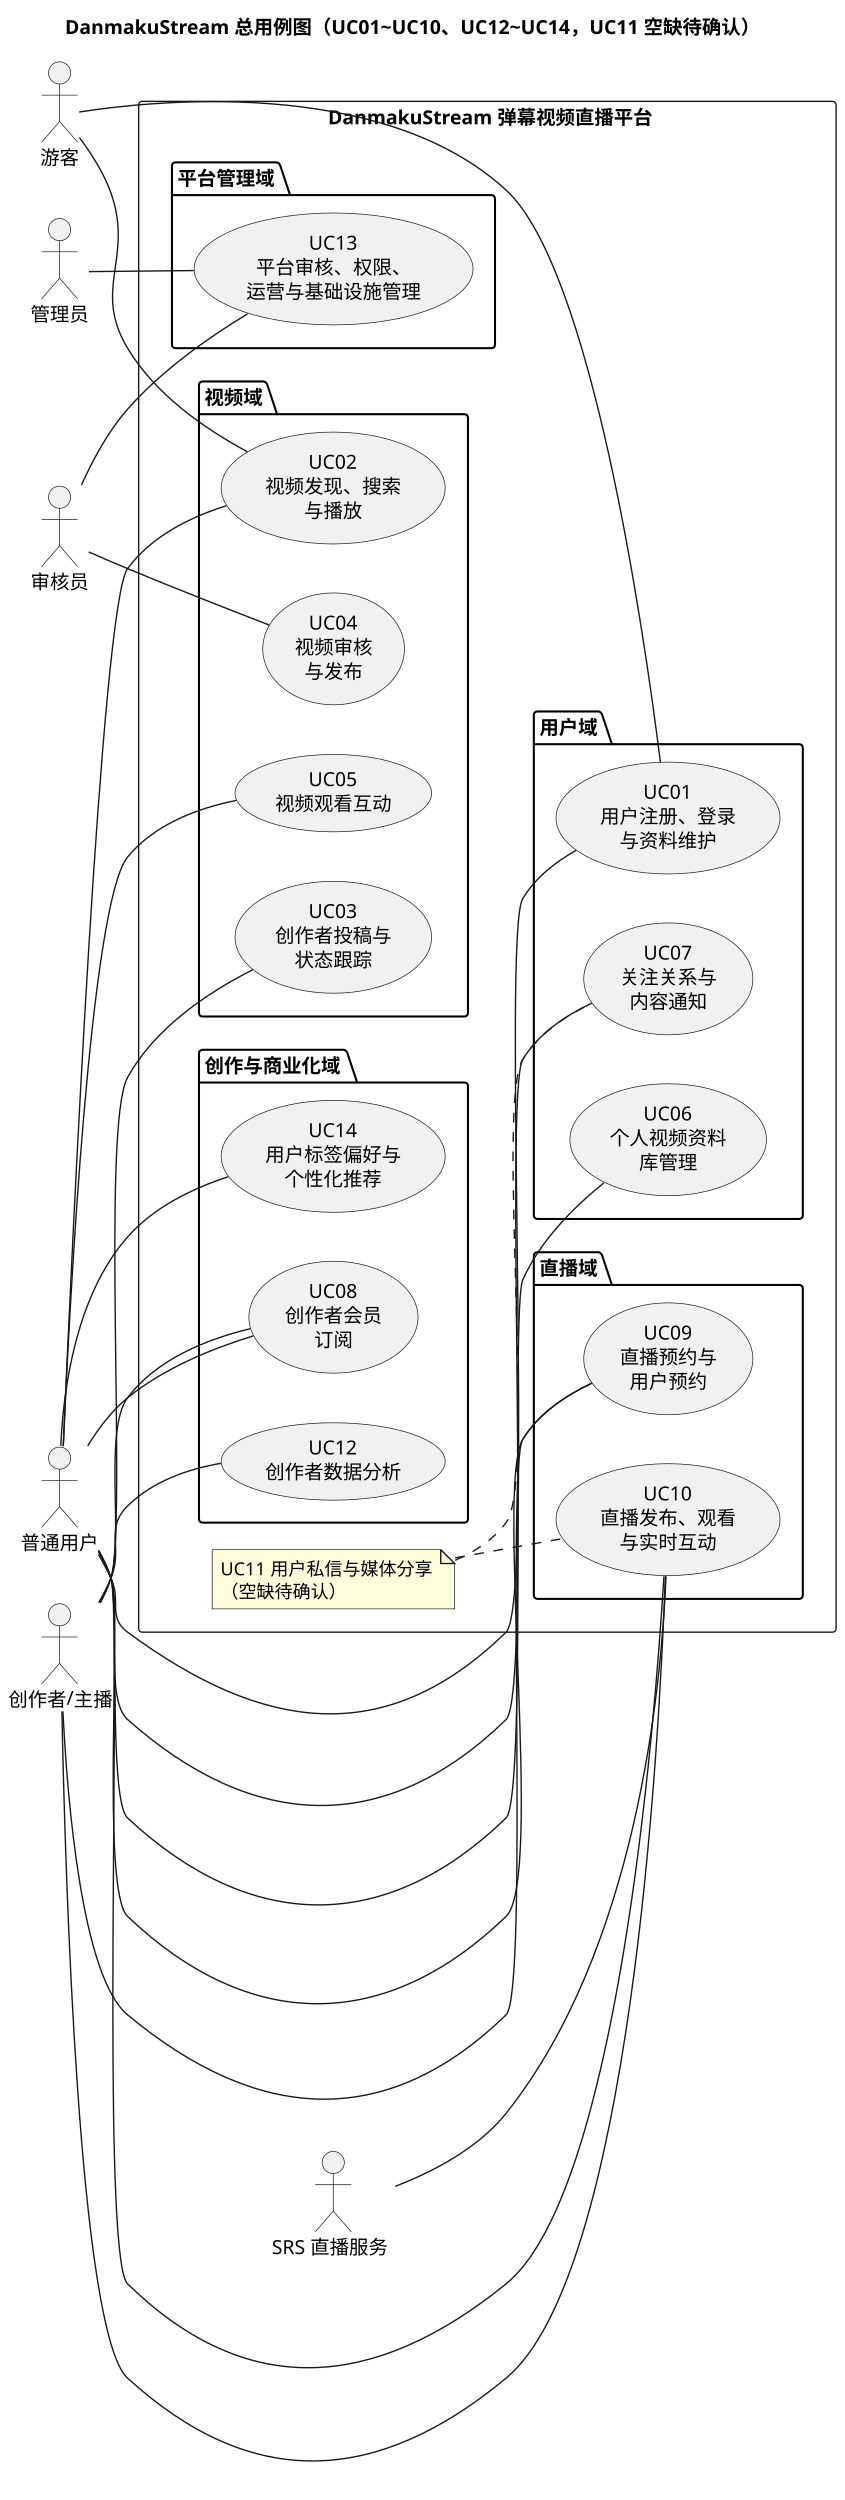
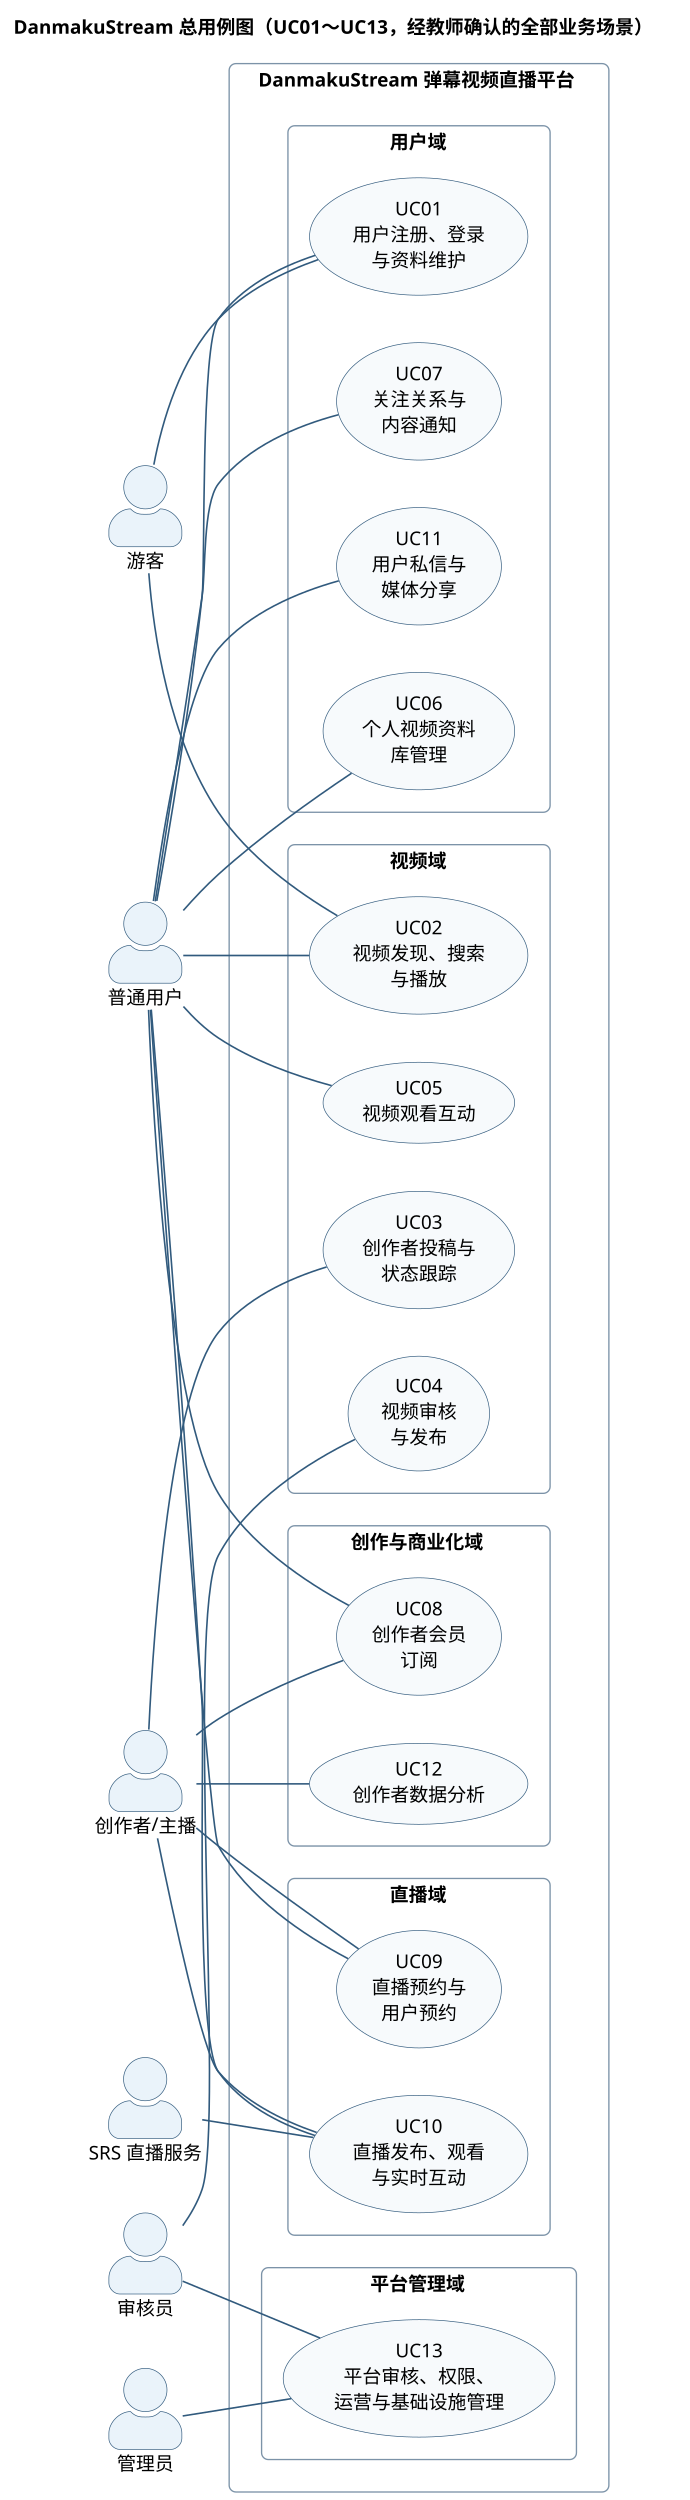
- <svg xmlns="http://www.w3.org/2000/svg" contentStyleType="text/css" height="1803px" preserveAspectRatio="none" style="width:609px;height:1803px;background:#FFFFFF;" version="1.1" viewBox="0 0 609 1803" width="609px" zoomAndPan="magnify">
+ <svg xmlns="http://www.w3.org/2000/svg" contentStyleType="text/css" height="1850px" preserveAspectRatio="none" style="width:510px;height:1850px;background:#FFFFFF;" version="1.1" viewBox="0 0 510 1850" width="510px" zoomAndPan="magnify">
  <defs />
  <g>
-     <text fill="#000000" font-family="sans-serif" font-size="14" font-weight="bold" lengthAdjust="spacing" textLength="501.272" x="46.864" y="24.533">DanmakuStream 总用例图（UC01~UC10、UC12~UC14，UC11 空缺待确认）</text>
+     <text fill="#000000" font-family="sans-serif" font-size="14" font-weight="bold" lengthAdjust="spacing" textLength="482.145" x="10" y="24.966">DanmakuStream 总用例图（UC01～UC13，经教师确认的全部业务场景）</text>
    <g id="cluster_DanmakuStream 弹幕视频直播平台">
-       <rect fill="none" height="1104" rx="2.5" ry="2.5" style="stroke:#181818;stroke-width:1.0;" width="503" x="100" y="73.109" />
-       <text fill="#000000" font-family="sans-serif" font-size="14" font-weight="bold" lengthAdjust="spacing" textLength="229.879" x="236.56" y="89.643">DanmakuStream 弹幕视频直播平台</text>
+       <rect fill="none" height="1797" rx="5" ry="5" style="stroke:#7C93A8;stroke-width:1;" width="281" x="169.573" y="47.068" />
+       <text fill="#000000" font-family="sans-serif" font-size="14" font-weight="bold" lengthAdjust="spacing" textLength="237.859" x="191.143" y="64.034">DanmakuStream 弹幕视频直播平台</text>
    </g>
    <g id="cluster_用户域">
-       <path d="M387.5,513.109 L431.812,513.109 A3.75,3.75 0 0 1 434.312,515.609 L441.312,536.719 L576.5,536.719 A2.5,2.5 0 0 1 579,539.219 L579,876.609 A2.5,2.5 0 0 1 576.5,879.109 L387.5,879.109 A2.5,2.5 0 0 1 385,876.609 L385,515.609 A2.5,2.5 0 0 1 387.5,513.109 " fill="none" style="stroke:#000000;stroke-width:1.5;" />
-       <line style="stroke:#000000;stroke-width:1.5;" x1="385" x2="441.312" y1="536.719" y2="536.719" />
-       <text fill="#000000" font-family="sans-serif" font-size="14" font-weight="bold" lengthAdjust="spacing" textLength="43.312" x="389" y="529.643">用户域</text>
+       <rect fill="none" height="508" rx="5" ry="5" style="stroke:#7C93A8;stroke-width:1;" width="194" x="213.073" y="93.068" />
+       <text fill="#000000" font-family="sans-serif" font-size="14" font-weight="bold" lengthAdjust="spacing" textLength="43.312" x="288.416" y="110.034">用户域</text>
    </g>
    <g id="cluster_视频域">
-       <path d="M146,275.109 L190.312,275.109 A3.75,3.75 0 0 1 192.812,277.609 L199.812,298.719 L335,298.719 A2.5,2.5 0 0 1 337.5,301.219 L337.5,730.609 A2.5,2.5 0 0 1 335,733.109 L146,733.109 A2.5,2.5 0 0 1 143.5,730.609 L143.5,277.609 A2.5,2.5 0 0 1 146,275.109 " fill="none" style="stroke:#000000;stroke-width:1.5;" />
-       <line style="stroke:#000000;stroke-width:1.5;" x1="143.5" x2="199.812" y1="298.719" y2="298.719" />
-       <text fill="#000000" font-family="sans-serif" font-size="14" font-weight="bold" lengthAdjust="spacing" textLength="43.312" x="147.5" y="291.643">视频域</text>
+       <rect fill="none" height="480" rx="5" ry="5" style="stroke:#7C93A8;stroke-width:1;" width="194" x="213.073" y="625.068" />
+       <text fill="#000000" font-family="sans-serif" font-size="14" font-weight="bold" lengthAdjust="spacing" textLength="43.312" x="288.416" y="642.034">视频域</text>
    </g>
    <g id="cluster_创作与商业化域">
-       <path d="M146,757.109 L248.062,757.109 A3.75,3.75 0 0 1 250.562,759.609 L257.562,780.719 L335,780.719 A2.5,2.5 0 0 1 337.5,783.219 L337.5,1095.609 A2.5,2.5 0 0 1 335,1098.109 L146,1098.109 A2.5,2.5 0 0 1 143.5,1095.609 L143.5,759.609 A2.5,2.5 0 0 1 146,757.109 " fill="none" style="stroke:#000000;stroke-width:1.5;" />
-       <line style="stroke:#000000;stroke-width:1.5;" x1="143.5" x2="257.562" y1="780.719" y2="780.719" />
-       <text fill="#000000" font-family="sans-serif" font-size="14" font-weight="bold" lengthAdjust="spacing" textLength="101.062" x="147.5" y="773.643">创作与商业化域</text>
+       <rect fill="none" height="237" rx="5" ry="5" style="stroke:#7C93A8;stroke-width:1;" width="194" x="213.073" y="1129.068" />
+       <text fill="#000000" font-family="sans-serif" font-size="14" font-weight="bold" lengthAdjust="spacing" textLength="101.062" x="259.541" y="1146.034">创作与商业化域</text>
    </g>
    <g id="cluster_直播域">
-       <path d="M387.5,903.109 L431.812,903.109 A3.75,3.75 0 0 1 434.312,905.609 L441.312,926.719 L576.5,926.719 A2.5,2.5 0 0 1 579,929.219 L579,1150.609 A2.5,2.5 0 0 1 576.5,1153.109 L387.5,1153.109 A2.5,2.5 0 0 1 385,1150.609 L385,905.609 A2.5,2.5 0 0 1 387.5,903.109 " fill="none" style="stroke:#000000;stroke-width:1.5;" />
-       <line style="stroke:#000000;stroke-width:1.5;" x1="385" x2="441.312" y1="926.719" y2="926.719" />
-       <text fill="#000000" font-family="sans-serif" font-size="14" font-weight="bold" lengthAdjust="spacing" textLength="43.312" x="389" y="919.643">直播域</text>
+       <rect fill="none" height="264" rx="5" ry="5" style="stroke:#7C93A8;stroke-width:1;" width="194" x="213.073" y="1390.068" />
+       <text fill="#000000" font-family="sans-serif" font-size="14" font-weight="bold" lengthAdjust="spacing" textLength="43.312" x="288.416" y="1407.034">直播域</text>
    </g>
    <g id="cluster_平台管理域">
-       <path d="M126.5,117.109 L199.688,117.109 A3.75,3.75 0 0 1 202.188,119.609 L209.188,140.719 L354.5,140.719 A2.5,2.5 0 0 1 357,143.219 L357,248.609 A2.5,2.5 0 0 1 354.5,251.109 L126.5,251.109 A2.5,2.5 0 0 1 124,248.609 L124,119.609 A2.5,2.5 0 0 1 126.5,117.109 " fill="none" style="stroke:#000000;stroke-width:1.5;" />
-       <line style="stroke:#000000;stroke-width:1.5;" x1="124" x2="209.188" y1="140.719" y2="140.719" />
-       <text fill="#000000" font-family="sans-serif" font-size="14" font-weight="bold" lengthAdjust="spacing" textLength="72.188" x="128" y="133.643">平台管理域</text>
-     </g>
-     <g id="elem_UC11Note">
-       <path d="M153,1117.609 L153,1160.312 L327.848,1160.312 L327.848,1127.609 L317.848,1117.609 L153,1117.609 " fill="#FEFFDD" style="stroke:#181818;stroke-width:0.5;" />
-       <path d="M317.848,1117.609 L317.848,1127.609 L327.848,1127.609 L317.848,1117.609 " fill="#FEFFDD" style="stroke:#181818;stroke-width:1.0;" />
-       <text fill="#000000" font-family="sans-serif" font-size="13" lengthAdjust="spacing" textLength="153.848" x="159" y="1136.104">UC11 用户私信与媒体分享</text>
-       <text fill="#000000" font-family="sans-serif" font-size="13" lengthAdjust="spacing" textLength="91" x="159" y="1152.456">（空缺待确认）</text>
+       <rect fill="none" height="142" rx="5" ry="5" style="stroke:#7C93A8;stroke-width:1;" width="233" x="193.573" y="1678.068" />
+       <text fill="#000000" font-family="sans-serif" font-size="14" font-weight="bold" lengthAdjust="spacing" textLength="72.188" x="273.979" y="1695.034">平台管理域</text>
    </g>
    <g id="elem_UC01">
-       <ellipse cx="481.782" cy="589.965" fill="#F1F1F1" rx="80.782" ry="40.355" style="stroke:#181818;stroke-width:0.5;" />
-       <text fill="#000000" font-family="sans-serif" font-size="14" lengthAdjust="spacing" textLength="35.793" x="463.885" y="576.084">UC01</text>
-       <text fill="#000000" font-family="sans-serif" font-size="14" lengthAdjust="spacing" textLength="98" x="432.782" y="593.693">用户注册、登录</text>
-       <text fill="#000000" font-family="sans-serif" font-size="14" lengthAdjust="spacing" textLength="70" x="446.782" y="611.302">与资料维护</text>
+       <ellipse cx="309.854" cy="175.017" fill="#F7FAFC" rx="80.782" ry="43.449" style="stroke:#315A7D;stroke-width:0.5;" />
+       <text fill="#000000" font-family="sans-serif" font-size="14" lengthAdjust="spacing" textLength="35.098" x="292.305" y="159.381">UC01</text>
+       <text fill="#000000" font-family="sans-serif" font-size="14" lengthAdjust="spacing" textLength="98" x="260.854" y="178.449">用户注册、登录</text>
+       <text fill="#000000" font-family="sans-serif" font-size="14" lengthAdjust="spacing" textLength="70" x="274.854" y="197.517">与资料维护</text>
    </g>
    <g id="elem_UC06">
-       <ellipse cx="481.882" cy="821.965" fill="#F1F1F1" rx="70.882" ry="40.355" style="stroke:#181818;stroke-width:0.5;" />
-       <text fill="#000000" font-family="sans-serif" font-size="14" lengthAdjust="spacing" textLength="35.793" x="463.986" y="808.084">UC06</text>
-       <text fill="#000000" font-family="sans-serif" font-size="14" lengthAdjust="spacing" textLength="84" x="439.882" y="825.693">个人视频资料</text>
-       <text fill="#000000" font-family="sans-serif" font-size="14" lengthAdjust="spacing" textLength="42" x="460.882" y="843.302">库管理</text>
+       <ellipse cx="309.955" cy="541.017" fill="#F7FAFC" rx="70.882" ry="43.449" style="stroke:#315A7D;stroke-width:0.5;" />
+       <text fill="#000000" font-family="sans-serif" font-size="14" lengthAdjust="spacing" textLength="35.098" x="292.406" y="525.381">UC06</text>
+       <text fill="#000000" font-family="sans-serif" font-size="14" lengthAdjust="spacing" textLength="84" x="267.955" y="544.449">个人视频资料</text>
+       <text fill="#000000" font-family="sans-serif" font-size="14" lengthAdjust="spacing" textLength="42" x="288.955" y="563.517">库管理</text>
    </g>
    <g id="elem_UC07">
-       <ellipse cx="481.983" cy="705.965" fill="#F1F1F1" rx="60.983" ry="40.355" style="stroke:#181818;stroke-width:0.5;" />
-       <text fill="#000000" font-family="sans-serif" font-size="14" lengthAdjust="spacing" textLength="35.793" x="464.086" y="692.084">UC07</text>
-       <text fill="#000000" font-family="sans-serif" font-size="14" lengthAdjust="spacing" textLength="70" x="446.983" y="709.693">关注关系与</text>
-       <text fill="#000000" font-family="sans-serif" font-size="14" lengthAdjust="spacing" textLength="56" x="453.983" y="727.302">内容通知</text>
+       <ellipse cx="310.055" cy="297.017" fill="#F7FAFC" rx="60.983" ry="43.449" style="stroke:#315A7D;stroke-width:0.5;" />
+       <text fill="#000000" font-family="sans-serif" font-size="14" lengthAdjust="spacing" textLength="35.098" x="292.506" y="281.381">UC07</text>
+       <text fill="#000000" font-family="sans-serif" font-size="14" lengthAdjust="spacing" textLength="70" x="275.055" y="300.449">关注关系与</text>
+       <text fill="#000000" font-family="sans-serif" font-size="14" lengthAdjust="spacing" textLength="56" x="282.055" y="319.517">内容通知</text>
+     </g>
+     <g id="elem_UC11">
+       <ellipse cx="310.055" cy="419.017" fill="#F7FAFC" rx="60.983" ry="43.449" style="stroke:#315A7D;stroke-width:0.5;" />
+       <text fill="#000000" font-family="sans-serif" font-size="14" lengthAdjust="spacing" textLength="35.098" x="292.506" y="403.381">UC11</text>
+       <text fill="#000000" font-family="sans-serif" font-size="14" lengthAdjust="spacing" textLength="70" x="275.055" y="422.449">用户私信与</text>
+       <text fill="#000000" font-family="sans-serif" font-size="14" lengthAdjust="spacing" textLength="56" x="282.055" y="441.517">媒体分享</text>
    </g>
    <g id="elem_UC02">
-       <ellipse cx="240.282" cy="351.964" fill="#F1F1F1" rx="80.782" ry="40.355" style="stroke:#181818;stroke-width:0.5;" />
-       <text fill="#000000" font-family="sans-serif" font-size="14" lengthAdjust="spacing" textLength="35.793" x="222.385" y="338.084">UC02</text>
-       <text fill="#000000" font-family="sans-serif" font-size="14" lengthAdjust="spacing" textLength="98" x="191.282" y="355.693">视频发现、搜索</text>
-       <text fill="#000000" font-family="sans-serif" font-size="14" lengthAdjust="spacing" textLength="42" x="219.282" y="373.302">与播放</text>
+       <ellipse cx="309.854" cy="707.017" fill="#F7FAFC" rx="80.782" ry="43.449" style="stroke:#315A7D;stroke-width:0.5;" />
+       <text fill="#000000" font-family="sans-serif" font-size="14" lengthAdjust="spacing" textLength="35.098" x="292.305" y="691.381">UC02</text>
+       <text fill="#000000" font-family="sans-serif" font-size="14" lengthAdjust="spacing" textLength="98" x="260.854" y="710.449">视频发现、搜索</text>
+       <text fill="#000000" font-family="sans-serif" font-size="14" lengthAdjust="spacing" textLength="42" x="288.854" y="729.517">与播放</text>
    </g>
    <g id="elem_UC03">
-       <ellipse cx="240.382" cy="675.965" fill="#F1F1F1" rx="70.882" ry="40.355" style="stroke:#181818;stroke-width:0.5;" />
-       <text fill="#000000" font-family="sans-serif" font-size="14" lengthAdjust="spacing" textLength="35.793" x="222.486" y="662.084">UC03</text>
-       <text fill="#000000" font-family="sans-serif" font-size="14" lengthAdjust="spacing" textLength="84" x="198.382" y="679.693">创作者投稿与</text>
-       <text fill="#000000" font-family="sans-serif" font-size="14" lengthAdjust="spacing" textLength="56" x="212.382" y="697.302">状态跟踪</text>
+       <ellipse cx="309.955" cy="925.017" fill="#F7FAFC" rx="70.882" ry="43.449" style="stroke:#315A7D;stroke-width:0.5;" />
+       <text fill="#000000" font-family="sans-serif" font-size="14" lengthAdjust="spacing" textLength="35.098" x="292.406" y="909.381">UC03</text>
+       <text fill="#000000" font-family="sans-serif" font-size="14" lengthAdjust="spacing" textLength="84" x="267.955" y="928.449">创作者投稿与</text>
+       <text fill="#000000" font-family="sans-serif" font-size="14" lengthAdjust="spacing" textLength="56" x="281.955" y="947.517">状态跟踪</text>
    </g>
    <g id="elem_UC04">
-       <ellipse cx="240.583" cy="467.964" fill="#F1F1F1" rx="51.083" ry="40.355" style="stroke:#181818;stroke-width:0.5;" />
-       <text fill="#000000" font-family="sans-serif" font-size="14" lengthAdjust="spacing" textLength="35.793" x="222.687" y="454.084">UC04</text>
-       <text fill="#000000" font-family="sans-serif" font-size="14" lengthAdjust="spacing" textLength="56" x="212.583" y="471.693">视频审核</text>
-       <text fill="#000000" font-family="sans-serif" font-size="14" lengthAdjust="spacing" textLength="42" x="219.583" y="489.302">与发布</text>
+       <ellipse cx="309.911" cy="1046.038" fill="#F7FAFC" rx="52.338" ry="42.47" style="stroke:#315A7D;stroke-width:0.5;" />
+       <text fill="#000000" font-family="sans-serif" font-size="14" lengthAdjust="spacing" textLength="35.098" x="292.362" y="1030.402">UC04</text>
+       <text fill="#000000" font-family="sans-serif" font-size="14" lengthAdjust="spacing" textLength="56" x="281.911" y="1049.47">视频审核</text>
+       <text fill="#000000" font-family="sans-serif" font-size="14" lengthAdjust="spacing" textLength="42" x="288.911" y="1068.538">与发布</text>
    </g>
    <g id="elem_UC05">
-       <ellipse cx="240.382" cy="572.013" fill="#F1F1F1" rx="70.882" ry="27.903" style="stroke:#181818;stroke-width:0.5;" />
-       <text fill="#000000" font-family="sans-serif" font-size="14" lengthAdjust="spacing" textLength="35.793" x="222.486" y="566.937">UC05</text>
-       <text fill="#000000" font-family="sans-serif" font-size="14" lengthAdjust="spacing" textLength="84" x="198.382" y="584.546">视频观看互动</text>
+       <ellipse cx="309.955" cy="816.034" fill="#F7FAFC" rx="70.882" ry="29.966" style="stroke:#315A7D;stroke-width:0.5;" />
+       <text fill="#000000" font-family="sans-serif" font-size="14" lengthAdjust="spacing" textLength="35.098" x="292.406" y="809.932">UC05</text>
+       <text fill="#000000" font-family="sans-serif" font-size="14" lengthAdjust="spacing" textLength="84" x="267.955" y="829">视频观看互动</text>
    </g>
    <g id="elem_UC08">
-       <ellipse cx="240.483" cy="949.965" fill="#F1F1F1" rx="60.983" ry="40.355" style="stroke:#181818;stroke-width:0.5;" />
-       <text fill="#000000" font-family="sans-serif" font-size="14" lengthAdjust="spacing" textLength="35.793" x="222.586" y="936.084">UC08</text>
-       <text fill="#000000" font-family="sans-serif" font-size="14" lengthAdjust="spacing" textLength="70" x="205.483" y="953.693">创作者会员</text>
-       <text fill="#000000" font-family="sans-serif" font-size="14" lengthAdjust="spacing" textLength="28" x="226.483" y="971.302">订阅</text>
+       <ellipse cx="310.055" cy="1211.017" fill="#F7FAFC" rx="60.983" ry="43.449" style="stroke:#315A7D;stroke-width:0.5;" />
+       <text fill="#000000" font-family="sans-serif" font-size="14" lengthAdjust="spacing" textLength="35.098" x="292.506" y="1195.381">UC08</text>
+       <text fill="#000000" font-family="sans-serif" font-size="14" lengthAdjust="spacing" textLength="70" x="275.055" y="1214.449">创作者会员</text>
+       <text fill="#000000" font-family="sans-serif" font-size="14" lengthAdjust="spacing" textLength="28" x="296.055" y="1233.517">订阅</text>
    </g>
    <g id="elem_UC12">
-       <ellipse cx="240.282" cy="1054.013" fill="#F1F1F1" rx="80.782" ry="27.903" style="stroke:#181818;stroke-width:0.5;" />
-       <text fill="#000000" font-family="sans-serif" font-size="14" lengthAdjust="spacing" textLength="35.793" x="222.385" y="1048.937">UC12</text>
-       <text fill="#000000" font-family="sans-serif" font-size="14" lengthAdjust="spacing" textLength="98" x="191.282" y="1066.546">创作者数据分析</text>
-     </g>
-     <g id="elem_UC14">
-       <ellipse cx="240.282" cy="833.965" fill="#F1F1F1" rx="80.782" ry="40.355" style="stroke:#181818;stroke-width:0.5;" />
-       <text fill="#000000" font-family="sans-serif" font-size="14" lengthAdjust="spacing" textLength="35.793" x="222.385" y="820.084">UC14</text>
-       <text fill="#000000" font-family="sans-serif" font-size="14" lengthAdjust="spacing" textLength="98" x="191.282" y="837.693">用户标签偏好与</text>
-       <text fill="#000000" font-family="sans-serif" font-size="14" lengthAdjust="spacing" textLength="70" x="205.282" y="855.302">个性化推荐</text>
+       <ellipse cx="309.854" cy="1320.034" fill="#F7FAFC" rx="80.782" ry="29.966" style="stroke:#315A7D;stroke-width:0.5;" />
+       <text fill="#000000" font-family="sans-serif" font-size="14" lengthAdjust="spacing" textLength="35.098" x="292.305" y="1313.932">UC12</text>
+       <text fill="#000000" font-family="sans-serif" font-size="14" lengthAdjust="spacing" textLength="98" x="260.854" y="1333">创作者数据分析</text>
    </g>
    <g id="elem_UC09">
-       <ellipse cx="481.983" cy="979.965" fill="#F1F1F1" rx="60.983" ry="40.355" style="stroke:#181818;stroke-width:0.5;" />
-       <text fill="#000000" font-family="sans-serif" font-size="14" lengthAdjust="spacing" textLength="35.793" x="464.086" y="966.084">UC09</text>
-       <text fill="#000000" font-family="sans-serif" font-size="14" lengthAdjust="spacing" textLength="70" x="446.983" y="983.693">直播预约与</text>
-       <text fill="#000000" font-family="sans-serif" font-size="14" lengthAdjust="spacing" textLength="56" x="453.983" y="1001.302">用户预约</text>
+       <ellipse cx="310.055" cy="1472.017" fill="#F7FAFC" rx="60.983" ry="43.449" style="stroke:#315A7D;stroke-width:0.5;" />
+       <text fill="#000000" font-family="sans-serif" font-size="14" lengthAdjust="spacing" textLength="35.098" x="292.506" y="1456.381">UC09</text>
+       <text fill="#000000" font-family="sans-serif" font-size="14" lengthAdjust="spacing" textLength="70" x="275.055" y="1475.449">直播预约与</text>
+       <text fill="#000000" font-family="sans-serif" font-size="14" lengthAdjust="spacing" textLength="56" x="282.055" y="1494.517">用户预约</text>
    </g>
    <g id="elem_UC10">
-       <ellipse cx="481.782" cy="1095.965" fill="#F1F1F1" rx="80.782" ry="40.355" style="stroke:#181818;stroke-width:0.5;" />
-       <text fill="#000000" font-family="sans-serif" font-size="14" lengthAdjust="spacing" textLength="35.793" x="463.885" y="1082.084">UC10</text>
-       <text fill="#000000" font-family="sans-serif" font-size="14" lengthAdjust="spacing" textLength="98" x="432.782" y="1099.693">直播发布、观看</text>
-       <text fill="#000000" font-family="sans-serif" font-size="14" lengthAdjust="spacing" textLength="70" x="446.782" y="1117.302">与实时互动</text>
+       <ellipse cx="309.854" cy="1594.017" fill="#F7FAFC" rx="80.782" ry="43.449" style="stroke:#315A7D;stroke-width:0.5;" />
+       <text fill="#000000" font-family="sans-serif" font-size="14" lengthAdjust="spacing" textLength="35.098" x="292.305" y="1578.381">UC10</text>
+       <text fill="#000000" font-family="sans-serif" font-size="14" lengthAdjust="spacing" textLength="98" x="260.854" y="1597.449">直播发布、观看</text>
+       <text fill="#000000" font-family="sans-serif" font-size="14" lengthAdjust="spacing" textLength="70" x="274.854" y="1616.517">与实时互动</text>
    </g>
    <g id="elem_UC13">
-       <ellipse cx="240.581" cy="193.964" fill="#F1F1F1" rx="100.581" ry="40.355" style="stroke:#181818;stroke-width:0.5;" />
-       <text fill="#000000" font-family="sans-serif" font-size="14" lengthAdjust="spacing" textLength="35.793" x="222.684" y="180.084">UC13</text>
-       <text fill="#000000" font-family="sans-serif" font-size="14" lengthAdjust="spacing" textLength="112" x="184.581" y="197.693">平台审核、权限、</text>
-       <text fill="#000000" font-family="sans-serif" font-size="14" lengthAdjust="spacing" textLength="126" x="177.581" y="215.302">运营与基础设施管理</text>
+       <ellipse cx="310.153" cy="1760.017" fill="#F7FAFC" rx="100.581" ry="43.449" style="stroke:#315A7D;stroke-width:0.5;" />
+       <text fill="#000000" font-family="sans-serif" font-size="14" lengthAdjust="spacing" textLength="35.098" x="292.604" y="1744.381">UC13</text>
+       <text fill="#000000" font-family="sans-serif" font-size="14" lengthAdjust="spacing" textLength="112" x="254.153" y="1763.449">平台审核、权限、</text>
+       <text fill="#000000" font-family="sans-serif" font-size="14" lengthAdjust="spacing" textLength="126" x="247.153" y="1782.517">运营与基础设施管理</text>
    </g>
    <g id="elem_Guest">
-       <ellipse cx="43" cy="52.609" fill="#F1F1F1" rx="8" ry="8" style="stroke:#181818;stroke-width:0.5;" />
-       <path d="M43,60.609 L43,87.609 M30,68.609 L56,68.609 M43,87.609 L30,102.609 M43,87.609 L56,102.609 " fill="none" style="stroke:#181818;stroke-width:0.5;" />
-       <text fill="#000000" font-family="sans-serif" font-size="14" lengthAdjust="spacing" textLength="28" x="29" y="118.643">游客</text>
+       <ellipse cx="107.573" cy="360.568" fill="#EAF3FA" rx="16" ry="16" style="stroke:#315A7D;stroke-width:0.5;" />
+       <path d="M107.573,380.568 C111.573,380.568 114.573,380.568 118.573,376.568 C126.573,376.568 134.573,384.568 134.573,392.568 L134.573,396.568 C134.573,400.568 130.573,404.568 126.573,404.568 L88.573,404.568 C84.573,404.568 80.573,400.568 80.573,396.568 L80.573,392.568 C80.573,384.568 88.573,376.568 96.573,376.568 C100.573,380.568 103.573,380.568 107.573,380.568 " fill="#EAF3FA" style="stroke:#315A7D;stroke-width:0.5;" />
+       <text fill="#000000" font-family="sans-serif" font-size="14" lengthAdjust="spacing" textLength="28" x="93.573" y="420.034">游客</text>
    </g>
    <g id="elem_User">
-       <ellipse cx="43" cy="1051.609" fill="#F1F1F1" rx="8" ry="8" style="stroke:#181818;stroke-width:0.5;" />
-       <path d="M43,1059.609 L43,1086.609 M30,1067.609 L56,1067.609 M43,1086.609 L30,1101.609 M43,1086.609 L56,1101.609 " fill="none" style="stroke:#181818;stroke-width:0.5;" />
-       <text fill="#000000" font-family="sans-serif" font-size="14" lengthAdjust="spacing" textLength="56" x="15" y="1117.643">普通用户</text>
+       <ellipse cx="107.573" cy="683.568" fill="#EAF3FA" rx="16" ry="16" style="stroke:#315A7D;stroke-width:0.5;" />
+       <path d="M107.573,703.568 C111.573,703.568 114.573,703.568 118.573,699.568 C126.573,699.568 134.573,707.568 134.573,715.568 L134.573,719.568 C134.573,723.568 130.573,727.568 126.573,727.568 L88.573,727.568 C84.573,727.568 80.573,723.568 80.573,719.568 L80.573,715.568 C80.573,707.568 88.573,699.568 96.573,699.568 C100.573,703.568 103.573,703.568 107.573,703.568 " fill="#EAF3FA" style="stroke:#315A7D;stroke-width:0.5;" />
+       <text fill="#000000" font-family="sans-serif" font-size="14" lengthAdjust="spacing" textLength="56" x="79.573" y="743.034">普通用户</text>
    </g>
    <g id="elem_Creator">
-       <ellipse cx="42.945" cy="1164.609" fill="#F1F1F1" rx="8" ry="8" style="stroke:#181818;stroke-width:0.5;" />
-       <path d="M42.945,1172.609 L42.945,1199.609 M29.945,1180.609 L55.945,1180.609 M42.945,1199.609 L29.945,1214.609 M42.945,1199.609 L55.945,1214.609 " fill="none" style="stroke:#181818;stroke-width:0.5;" />
-       <text fill="#000000" font-family="sans-serif" font-size="14" lengthAdjust="spacing" textLength="73.89" x="6" y="1230.643">创作者/主播</text>
+       <ellipse cx="107.677" cy="1296.568" fill="#EAF3FA" rx="16" ry="16" style="stroke:#315A7D;stroke-width:0.5;" />
+       <path d="M107.677,1316.568 C111.677,1316.568 114.677,1316.568 118.677,1312.568 C126.677,1312.568 134.677,1320.568 134.677,1328.568 L134.677,1332.568 C134.677,1336.568 130.677,1340.568 126.677,1340.568 L88.677,1340.568 C84.677,1340.568 80.677,1336.568 80.677,1332.568 L80.677,1328.568 C80.677,1320.568 88.677,1312.568 96.677,1312.568 C100.677,1316.568 103.677,1316.568 107.677,1316.568 " fill="#EAF3FA" style="stroke:#315A7D;stroke-width:0.5;" />
+       <text fill="#000000" font-family="sans-serif" font-size="14" lengthAdjust="spacing" textLength="75.208" x="70.073" y="1356.034">创作者/主播</text>
    </g>
    <g id="elem_Moderator">
-       <ellipse cx="43" cy="358.609" fill="#F1F1F1" rx="8" ry="8" style="stroke:#181818;stroke-width:0.5;" />
-       <path d="M43,366.609 L43,393.609 M30,374.609 L56,374.609 M43,393.609 L30,408.609 M43,393.609 L56,408.609 " fill="none" style="stroke:#181818;stroke-width:0.5;" />
-       <text fill="#000000" font-family="sans-serif" font-size="14" lengthAdjust="spacing" textLength="42" x="22" y="424.643">审核员</text>
+       <ellipse cx="107.573" cy="1653.568" fill="#EAF3FA" rx="16" ry="16" style="stroke:#315A7D;stroke-width:0.5;" />
+       <path d="M107.573,1673.568 C111.573,1673.568 114.573,1673.568 118.573,1669.568 C126.573,1669.568 134.573,1677.568 134.573,1685.568 L134.573,1689.568 C134.573,1693.568 130.573,1697.568 126.573,1697.568 L88.573,1697.568 C84.573,1697.568 80.573,1693.568 80.573,1689.568 L80.573,1685.568 C80.573,1677.568 88.573,1669.568 96.573,1669.568 C100.573,1673.568 103.573,1673.568 107.573,1673.568 " fill="#EAF3FA" style="stroke:#315A7D;stroke-width:0.5;" />
+       <text fill="#000000" font-family="sans-serif" font-size="14" lengthAdjust="spacing" textLength="42" x="86.573" y="1713.034">审核员</text>
    </g>
    <g id="elem_Admin">
-       <ellipse cx="43" cy="165.609" fill="#F1F1F1" rx="8" ry="8" style="stroke:#181818;stroke-width:0.5;" />
-       <path d="M43,173.609 L43,200.609 M30,181.609 L56,181.609 M43,200.609 L30,215.609 M43,200.609 L56,215.609 " fill="none" style="stroke:#181818;stroke-width:0.5;" />
-       <text fill="#000000" font-family="sans-serif" font-size="14" lengthAdjust="spacing" textLength="42" x="22" y="231.643">管理员</text>
+       <ellipse cx="107.573" cy="1768.568" fill="#EAF3FA" rx="16" ry="16" style="stroke:#315A7D;stroke-width:0.5;" />
+       <path d="M107.573,1788.568 C111.573,1788.568 114.573,1788.568 118.573,1784.568 C126.573,1784.568 134.573,1792.568 134.573,1800.568 L134.573,1804.568 C134.573,1808.568 130.573,1812.568 126.573,1812.568 L88.573,1812.568 C84.573,1812.568 80.573,1808.568 80.573,1804.568 L80.573,1800.568 C80.573,1792.568 88.573,1784.568 96.573,1784.568 C100.573,1788.568 103.573,1788.568 107.573,1788.568 " fill="#EAF3FA" style="stroke:#315A7D;stroke-width:0.5;" />
+       <text fill="#000000" font-family="sans-serif" font-size="14" lengthAdjust="spacing" textLength="42" x="86.573" y="1828.034">管理员</text>
    </g>
    <g id="elem_SRS">
-       <ellipse cx="240.338" cy="1559.609" fill="#F1F1F1" rx="8" ry="8" style="stroke:#181818;stroke-width:0.5;" />
-       <path d="M240.338,1567.609 L240.338,1594.609 M227.338,1575.609 L253.338,1575.609 M240.338,1594.609 L227.338,1609.609 M240.338,1594.609 L253.338,1609.609 " fill="none" style="stroke:#181818;stroke-width:0.5;" />
-       <text fill="#000000" font-family="sans-serif" font-size="14" lengthAdjust="spacing" textLength="88.676" x="196" y="1625.643">SRS 直播服务</text>
+       <ellipse cx="107.433" cy="1538.568" fill="#EAF3FA" rx="16" ry="16" style="stroke:#315A7D;stroke-width:0.5;" />
+       <path d="M107.433,1558.568 C111.433,1558.568 114.433,1558.568 118.433,1554.568 C126.433,1554.568 134.433,1562.568 134.433,1570.568 L134.433,1574.568 C134.433,1578.568 130.433,1582.568 126.433,1582.568 L88.433,1582.568 C84.433,1582.568 80.433,1578.568 80.433,1574.568 L80.433,1570.568 C80.433,1562.568 88.433,1554.568 96.433,1554.568 C100.433,1558.568 103.433,1558.568 107.433,1558.568 " fill="#EAF3FA" style="stroke:#315A7D;stroke-width:0.5;" />
+       <text fill="#000000" font-family="sans-serif" font-size="14" lengthAdjust="spacing" textLength="83.72" x="65.573" y="1598.034">SRS 直播服务</text>
    </g>
    <g id="link_Guest_UC01">
-       <path d="M57.12,80.809 C105.3,73.199 274.31,53.729 365,137.109 C426.18,193.359 463.7,449.409 476.27,549.669 " fill="none" id="Guest-UC01" style="stroke:#181818;stroke-width:1.0;" />
+       <path d="M113.843,343.878 C120.083,311.118 133.423,265.608 161.573,236.068 C181.363,215.308 209.253,201.358 235.473,192.108 " fill="none" id="Guest-UC01" style="stroke:#315A7D;stroke-width:1.2;" />
    </g>
    <g id="link_Guest_UC02">
-       <path d="M57.23,99.189 C65.23,109.839 74.85,124.499 80,139.109 C96.65,186.319 66.32,208.129 92,251.109 C111.82,284.279 147.25,309.069 178.41,325.789 " fill="none" id="Guest-UC02" style="stroke:#181818;stroke-width:1.0;" />
+       <path d="M110.133,424.218 C113.693,470.488 125.133,547.058 161.573,601.068 C183.533,633.608 219.023,659.568 249.683,677.658 " fill="none" id="Guest-UC02" style="stroke:#315A7D;stroke-width:1.2;" />
    </g>
    <g id="link_User_UC01">
-       <path d="M70.96,1121.109 C74.25,1126.679 77.37,1132.449 80,1138.109 C87.64,1154.549 77.41,1166.329 92,1177.109 C189.6,1249.189 278.24,1261.929 365,1177.109 C386.02,1156.559 361.83,673.289 377,648.109 C385.96,633.229 400.24,621.879 415.38,613.329 " fill="none" id="User-UC01" style="stroke:#181818;stroke-width:1.0;" />
+       <path d="M116.023,666.668 C125.323,614.668 141.043,521.448 149.573,441.068 C151.983,418.378 148.343,254.658 161.573,236.068 C178.443,212.358 206.293,197.838 233.273,188.958 " fill="none" id="User-UC01" style="stroke:#315A7D;stroke-width:1.2;" />
    </g>
    <g id="link_User_UC02">
-       <path d="M45.65,1042.819 C51.69,902.889 73.17,435.729 92,410.109 C108.95,387.049 136.47,373.149 163.17,364.779 " fill="none" id="User-UC02" style="stroke:#181818;stroke-width:1.0;" />
+       <path d="M135.613,707.068 C159.553,707.068 195.753,707.068 228.893,707.068 " fill="none" id="User-UC02" style="stroke:#315A7D;stroke-width:1.2;" />
    </g>
    <g id="link_User_UC05">
-       <path d="M45.6,1043.109 C50.28,937.329 65.3,650.739 92,618.109 C111.11,594.749 141.91,583.039 170.43,577.249 " fill="none" id="User-UC05" style="stroke:#181818;stroke-width:1.0;" />
+       <path d="M135.733,744.818 C143.313,753.378 152.103,761.788 161.573,768.068 C186.713,784.728 218.093,795.998 245.433,803.398 " fill="none" id="User-UC05" style="stroke:#315A7D;stroke-width:1.2;" />
    </g>
    <g id="link_User_UC06">
-       <path d="M71.15,1118.749 C74.68,1124.949 77.82,1131.529 80,1138.109 C86.07,1156.399 77.91,1297.959 92,1311.109 C180.71,1393.879 277.89,1395.569 365,1311.109 C380.48,1296.099 368.3,942.839 377,923.109 C389.39,895.009 413.59,870.759 435.53,853.059 " fill="none" id="User-UC06" style="stroke:#181818;stroke-width:1.0;" />
+       <path d="M135.643,673.748 C143.613,664.708 152.603,655.178 161.573,647.068 C192.333,619.258 230.403,592.048 260.173,572.158 " fill="none" id="User-UC06" style="stroke:#315A7D;stroke-width:1.2;" />
    </g>
    <g id="link_User_UC07">
-       <path d="M71.06,1119.149 C74.55,1125.249 77.7,1131.689 80,1138.109 C87.7,1159.589 74.94,1224.939 92,1240.109 C182.67,1320.739 278.13,1324.819 365,1240.109 C383.94,1221.639 363.32,786.749 377,764.109 C388.23,745.529 407.74,732.429 426.85,723.449 " fill="none" id="User-UC07" style="stroke:#181818;stroke-width:1.0;" />
+       <path d="M114.873,666.978 C123.023,614.928 137.593,521.248 149.573,441.068 C152.323,422.638 150.133,372.778 161.573,358.068 C183.093,330.398 219.363,315.178 250.553,306.868 " fill="none" id="User-UC07" style="stroke:#315A7D;stroke-width:1.2;" />
    </g>
    <g id="link_User_UC08">
-       <path d="M63.24,1042.809 C70.82,1030.409 80.5,1017.509 92,1008.109 C118.21,986.689 153.28,972.469 182.65,963.469 " fill="none" id="User-UC08" style="stroke:#181818;stroke-width:1.0;" />
+       <path d="M109.923,747.288 C113.543,835.988 125.733,1045.278 161.573,1105.068 C183.943,1142.388 225.063,1170.278 258.213,1188.058 " fill="none" id="User-UC08" style="stroke:#315A7D;stroke-width:1.2;" />
    </g>
    <g id="link_User_UC09">
-       <path d="M71.1,1118.399 C74.68,1124.699 77.85,1131.389 80,1138.109 C88.29,1163.959 72.34,1363.389 92,1382.109 C179.88,1465.769 277.72,1466.389 365,1382.109 C392.51,1355.539 357.06,1070.739 377,1038.109 C388.26,1019.669 407.66,1006.619 426.68,997.639 " fill="none" id="User-UC09" style="stroke:#181818;stroke-width:1.0;" />
+       <path d="M111.353,747.348 C121.163,888.428 153.923,1352.508 161.573,1366.068 C182.963,1403.968 224.153,1431.808 257.583,1449.418 " fill="none" id="User-UC09" style="stroke:#315A7D;stroke-width:1.2;" />
    </g>
    <g id="link_User_UC10">
-       <path d="M71.07,1118.039 C74.71,1124.439 77.9,1131.259 80,1138.109 C88.29,1165.149 71.76,1627.339 92,1647.109 C178.8,1731.889 270.78,1723.559 365,1647.109 C444.71,1582.429 471.7,1253.089 478.83,1136.819 " fill="none" id="User-UC10" style="stroke:#181818;stroke-width:1.0;" />
+       <path d="M111.933,747.088 C119.513,838.358 138.163,1068.928 149.573,1262.068 C151.353,1292.158 144.273,1508.388 161.573,1533.068 C178.273,1556.888 206.093,1571.438 233.093,1580.298 " fill="none" id="User-UC10" style="stroke:#315A7D;stroke-width:1.2;" />
    </g>
-     <g id="link_User_UC14">
-       <path d="M43.84,1042.739 C45.75,1000.589 55.02,934.119 92,892.109 C110.73,870.829 138.26,857.289 164.49,848.699 " fill="none" id="User-UC14" style="stroke:#181818;stroke-width:1.0;" />
+     <g id="link_User_UC11">
+       <path d="M113.513,666.748 C121.283,609.338 137.933,507.908 161.573,480.068 C184.083,453.558 219.973,438.378 250.713,429.798 " fill="none" id="User-UC11" style="stroke:#315A7D;stroke-width:1.2;" />
    </g>
    <g id="link_Creator_UC03">
-       <path d="M72.4,1155.929 C75.47,1150.179 78.14,1144.149 80,1138.109 C91.79,1099.749 72.7,812.289 92,777.109 C111.56,741.459 149.72,715.849 182.33,699.339 " fill="none" id="Creator-UC03" style="stroke:#181818;stroke-width:1.0;" />
+       <path d="M110.123,1279.868 C113.923,1201.278 126.113,1031.008 161.573,986.068 C181.223,961.158 212.803,946.328 241.713,937.548 " fill="none" id="Creator-UC03" style="stroke:#315A7D;stroke-width:1.2;" />
    </g>
    <g id="link_Creator_UC08">
-       <path d="M72.07,1155.819 C75.19,1150.089 77.97,1144.089 80,1138.109 C89.34,1110.639 74.58,1031.309 92,1008.109 C112.9,980.269 149.16,965.789 180.5,958.249 " fill="none" id="Creator-UC08" style="stroke:#181818;stroke-width:1.0;" />
+       <path d="M145.213,1284.028 C150.483,1279.708 156.013,1275.588 161.573,1272.068 C190.263,1253.918 225.263,1239.168 253.973,1228.728 " fill="none" id="Creator-UC08" style="stroke:#315A7D;stroke-width:1.2;" />
    </g>
    <g id="link_Creator_UC09">
-       <path d="M45.39,1234.249 C48.62,1299.419 59.06,1425.729 92,1453.109 C185.31,1530.659 277.97,1537.649 365,1453.109 C381.54,1437.039 365.03,1057.829 377,1038.109 C388.26,1019.549 407.78,1006.459 426.89,997.469 " fill="none" id="Creator-UC09" style="stroke:#181818;stroke-width:1.0;" />
+       <path d="M145.273,1352.678 C150.673,1357.258 156.223,1361.838 161.573,1366.068 C195.583,1392.958 235.613,1421.538 265.383,1442.238 " fill="none" id="Creator-UC09" style="stroke:#315A7D;stroke-width:1.2;" />
    </g>
    <g id="link_Creator_UC10">
-       <path d="M44.64,1234.259 C46.95,1349.739 56.62,1682.839 92,1715.109 C181.65,1796.869 271.64,1792.599 365,1715.109 C454.5,1640.829 475.36,1262.499 479.85,1136.779 " fill="none" id="Creator-UC10" style="stroke:#181818;stroke-width:1.0;" />
+       <path d="M116.563,1360.358 C128.363,1418.378 150.283,1519.968 161.573,1533.068 C180.293,1554.798 207.993,1568.928 234.343,1578.048 " fill="none" id="Creator-UC10" style="stroke:#315A7D;stroke-width:1.2;" />
    </g>
    <g id="link_Creator_UC12">
-       <path d="M71.15,1155.859 C74.45,1150.069 77.52,1144.049 80,1138.109 C89.13,1116.219 75.12,1102.769 92,1086.109 C109.81,1068.529 134.86,1059.609 159.27,1055.339 " fill="none" id="Creator-UC12" style="stroke:#181818;stroke-width:1.0;" />
+       <path d="M145.343,1320.068 C168.753,1320.068 199.993,1320.068 228.903,1320.068 " fill="none" id="Creator-UC12" style="stroke:#315A7D;stroke-width:1.2;" />
    </g>
    <g id="link_Moderator_UC04">
-       <path d="M64.01,398.059 C72.6,401.849 82.76,406.269 92,410.109 C126.05,424.249 164.87,439.469 194.13,450.779 " fill="none" id="Moderator-UC04" style="stroke:#181818;stroke-width:1.0;" />
+       <path d="M135.233,1646.998 C141.033,1638.798 146.383,1629.538 149.573,1620.068 C166.193,1570.658 137.093,1197.088 161.573,1151.068 C183.123,1110.548 228.073,1082.098 262.713,1065.128 " fill="none" id="Moderator-UC04" style="stroke:#315A7D;stroke-width:1.2;" />
    </g>
    <g id="link_Moderator_UC13">
-       <path d="M58.77,349.839 C66.79,331.869 77.96,311.069 92,295.109 C116.29,267.489 149.69,243.799 178.57,226.319 " fill="none" id="Moderator-UC13" style="stroke:#181818;stroke-width:1.0;" />
+       <path d="M135.193,1688.088 C161.083,1698.808 201.563,1715.558 236.953,1730.218 " fill="none" id="Moderator-UC13" style="stroke:#315A7D;stroke-width:1.2;" />
    </g>
    <g id="link_Admin_UC13">
-       <path d="M64.19,195.899 C82.53,195.709 111.04,195.419 139.77,195.129 " fill="none" id="Admin-UC13" style="stroke:#181818;stroke-width:1.0;" />
+       <path d="M135.193,1787.818 C155.973,1784.508 186.143,1779.688 215.543,1774.998 " fill="none" id="Admin-UC13" style="stroke:#315A7D;stroke-width:1.2;" />
    </g>
    <g id="link_SRS_UC10">
-       <path d="M285.09,1576.789 C311.82,1566.479 344.71,1549.589 365,1524.109 C458.74,1406.349 476.96,1218.839 480.33,1136.789 " fill="none" id="SRS-UC10" style="stroke:#181818;stroke-width:1.0;" />
-     </g>
-     <g id="link_UC11Note_UC07">
-       <path d="M328.27,1125.269 C342.56,1119.179 355.72,1110.489 365,1098.109 C387.27,1068.389 357.62,795.789 377,764.109 C388.27,745.679 407.67,732.629 426.69,723.639 " fill="none" id="UC11Note-UC07" style="stroke:#181818;stroke-width:1.0;stroke-dasharray:7.0,7.0;" />
-     </g>
-     <g id="link_UC11Note_UC10">
-       <path d="M328.3,1123.519 C353.6,1118.979 381.03,1114.059 405.57,1109.649 " fill="none" id="UC11Note-UC10" style="stroke:#181818;stroke-width:1.0;stroke-dasharray:7.0,7.0;" />
+       <path d="M149.633,1568.618 C173.343,1572.408 203.943,1577.288 231.993,1581.768 " fill="none" id="SRS-UC10" style="stroke:#315A7D;stroke-width:1.2;" />
    </g>
  </g>
</svg>
